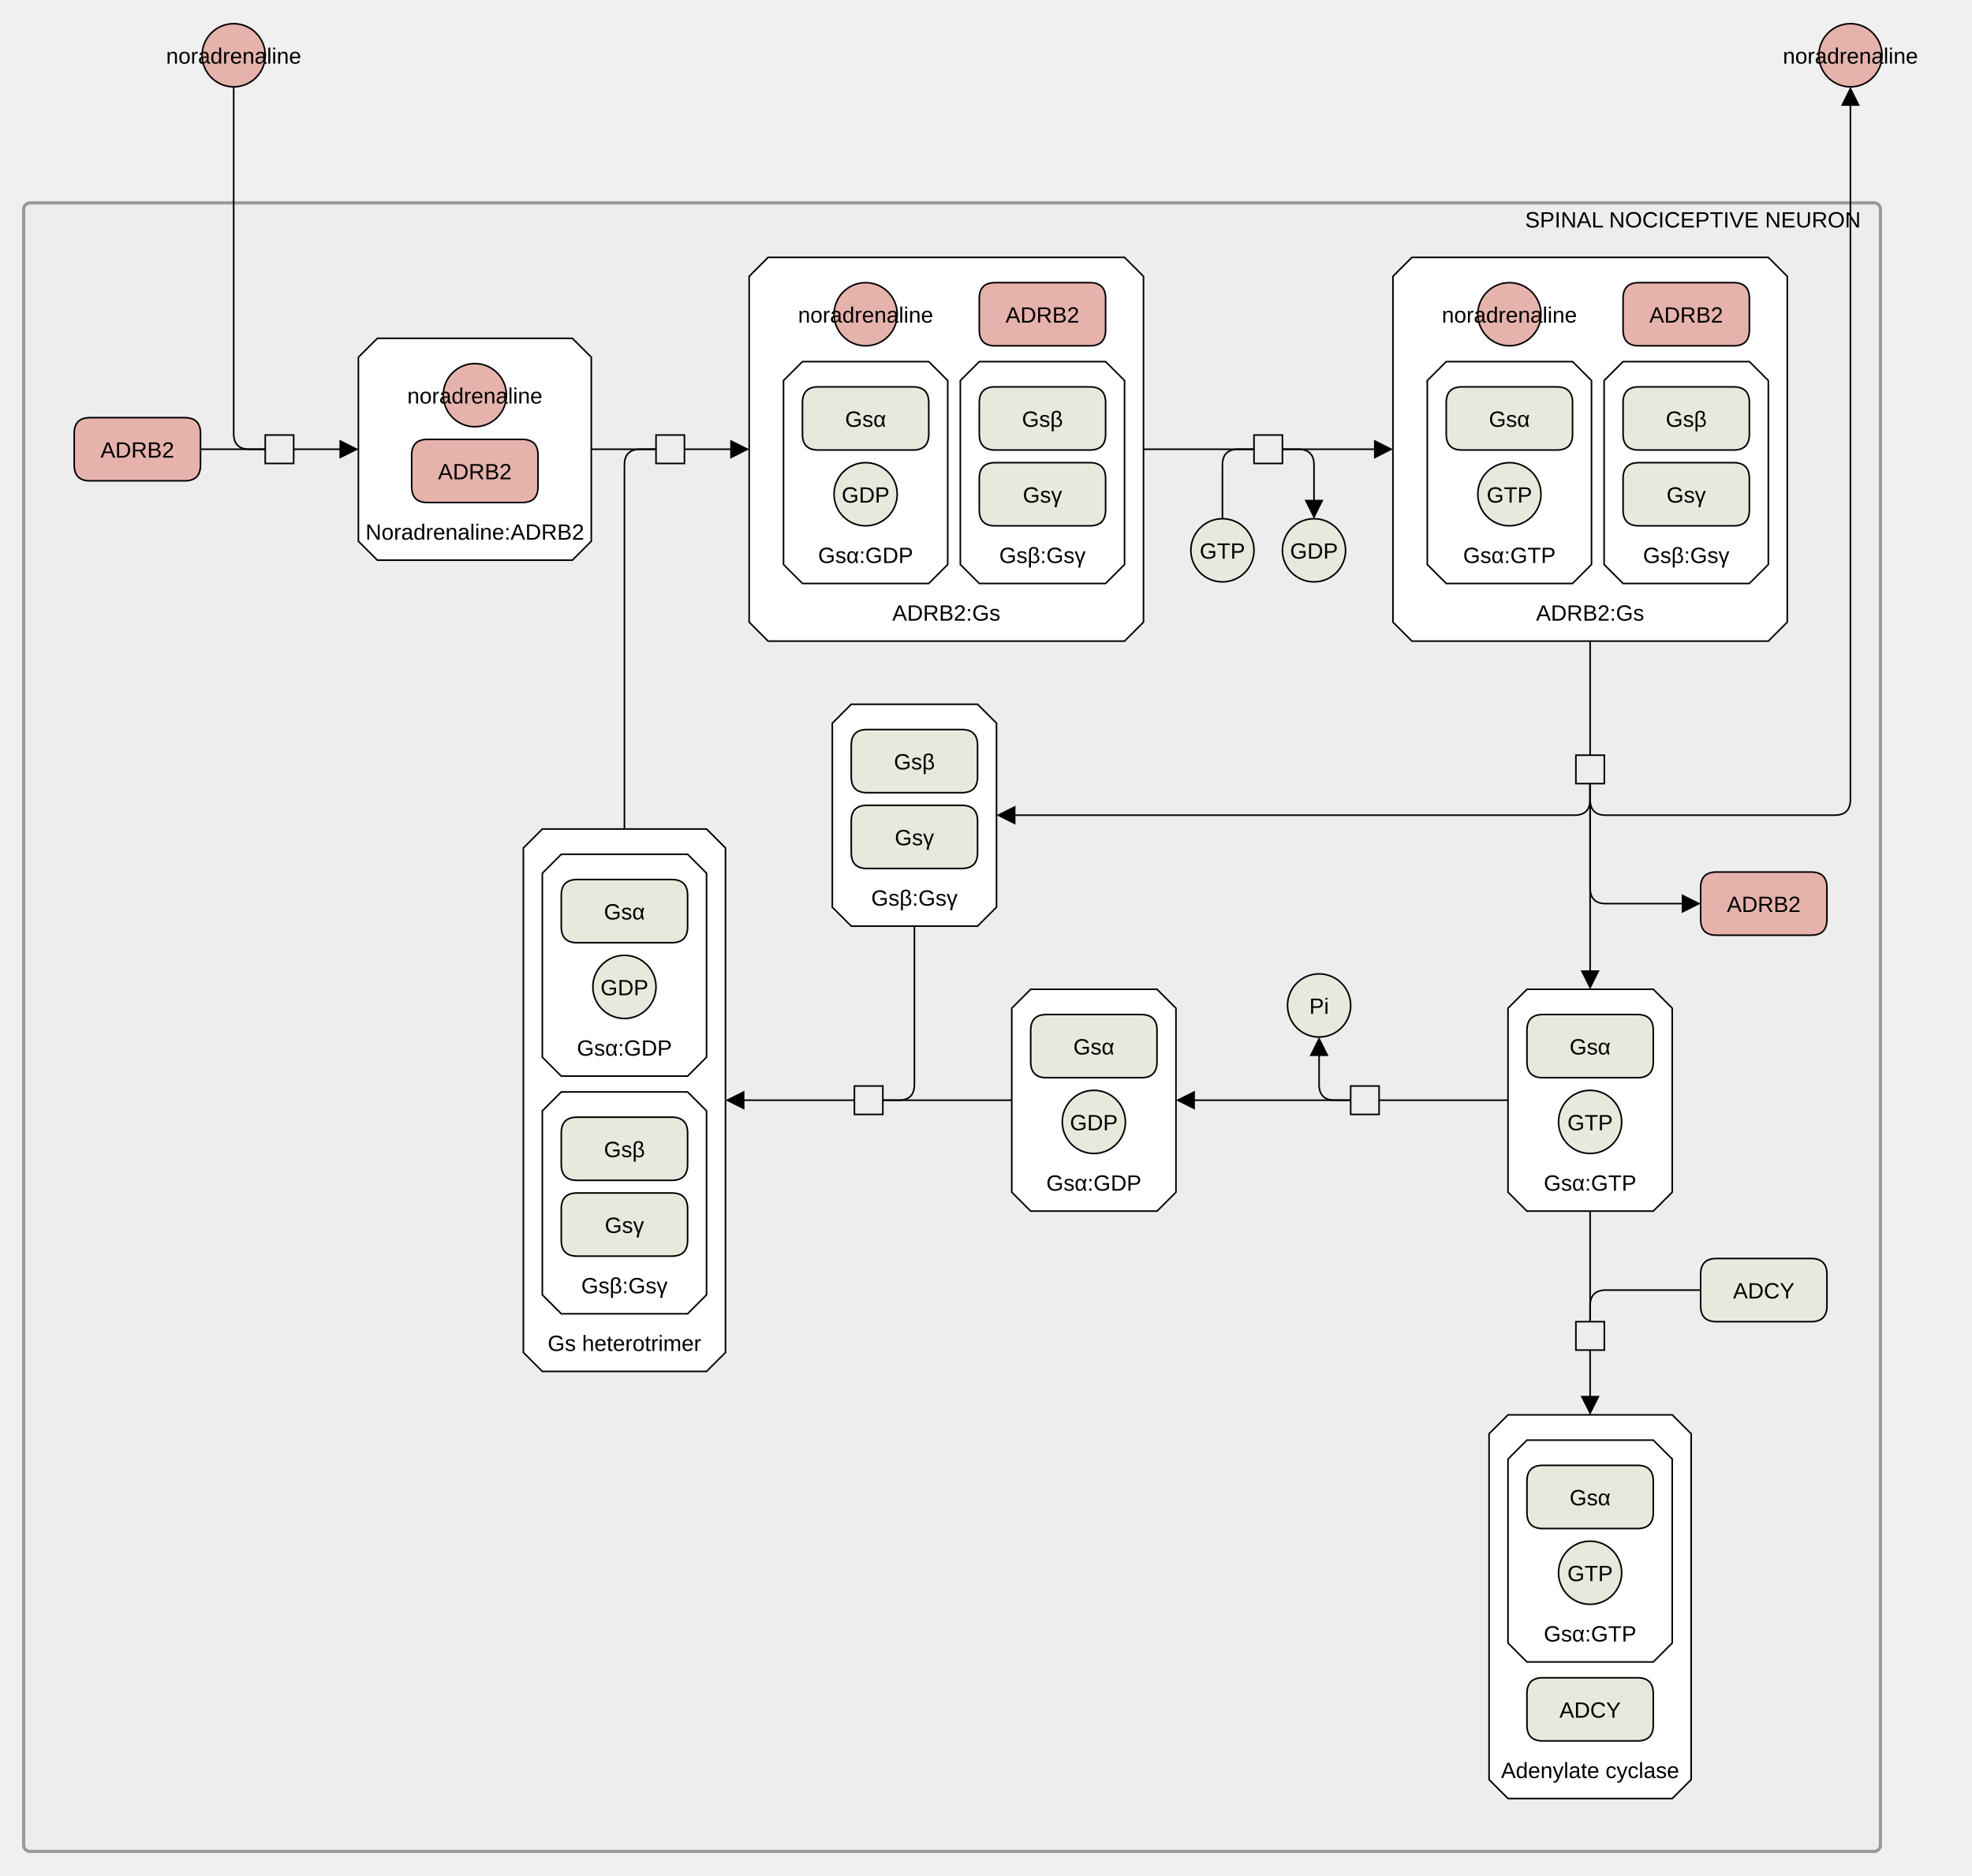
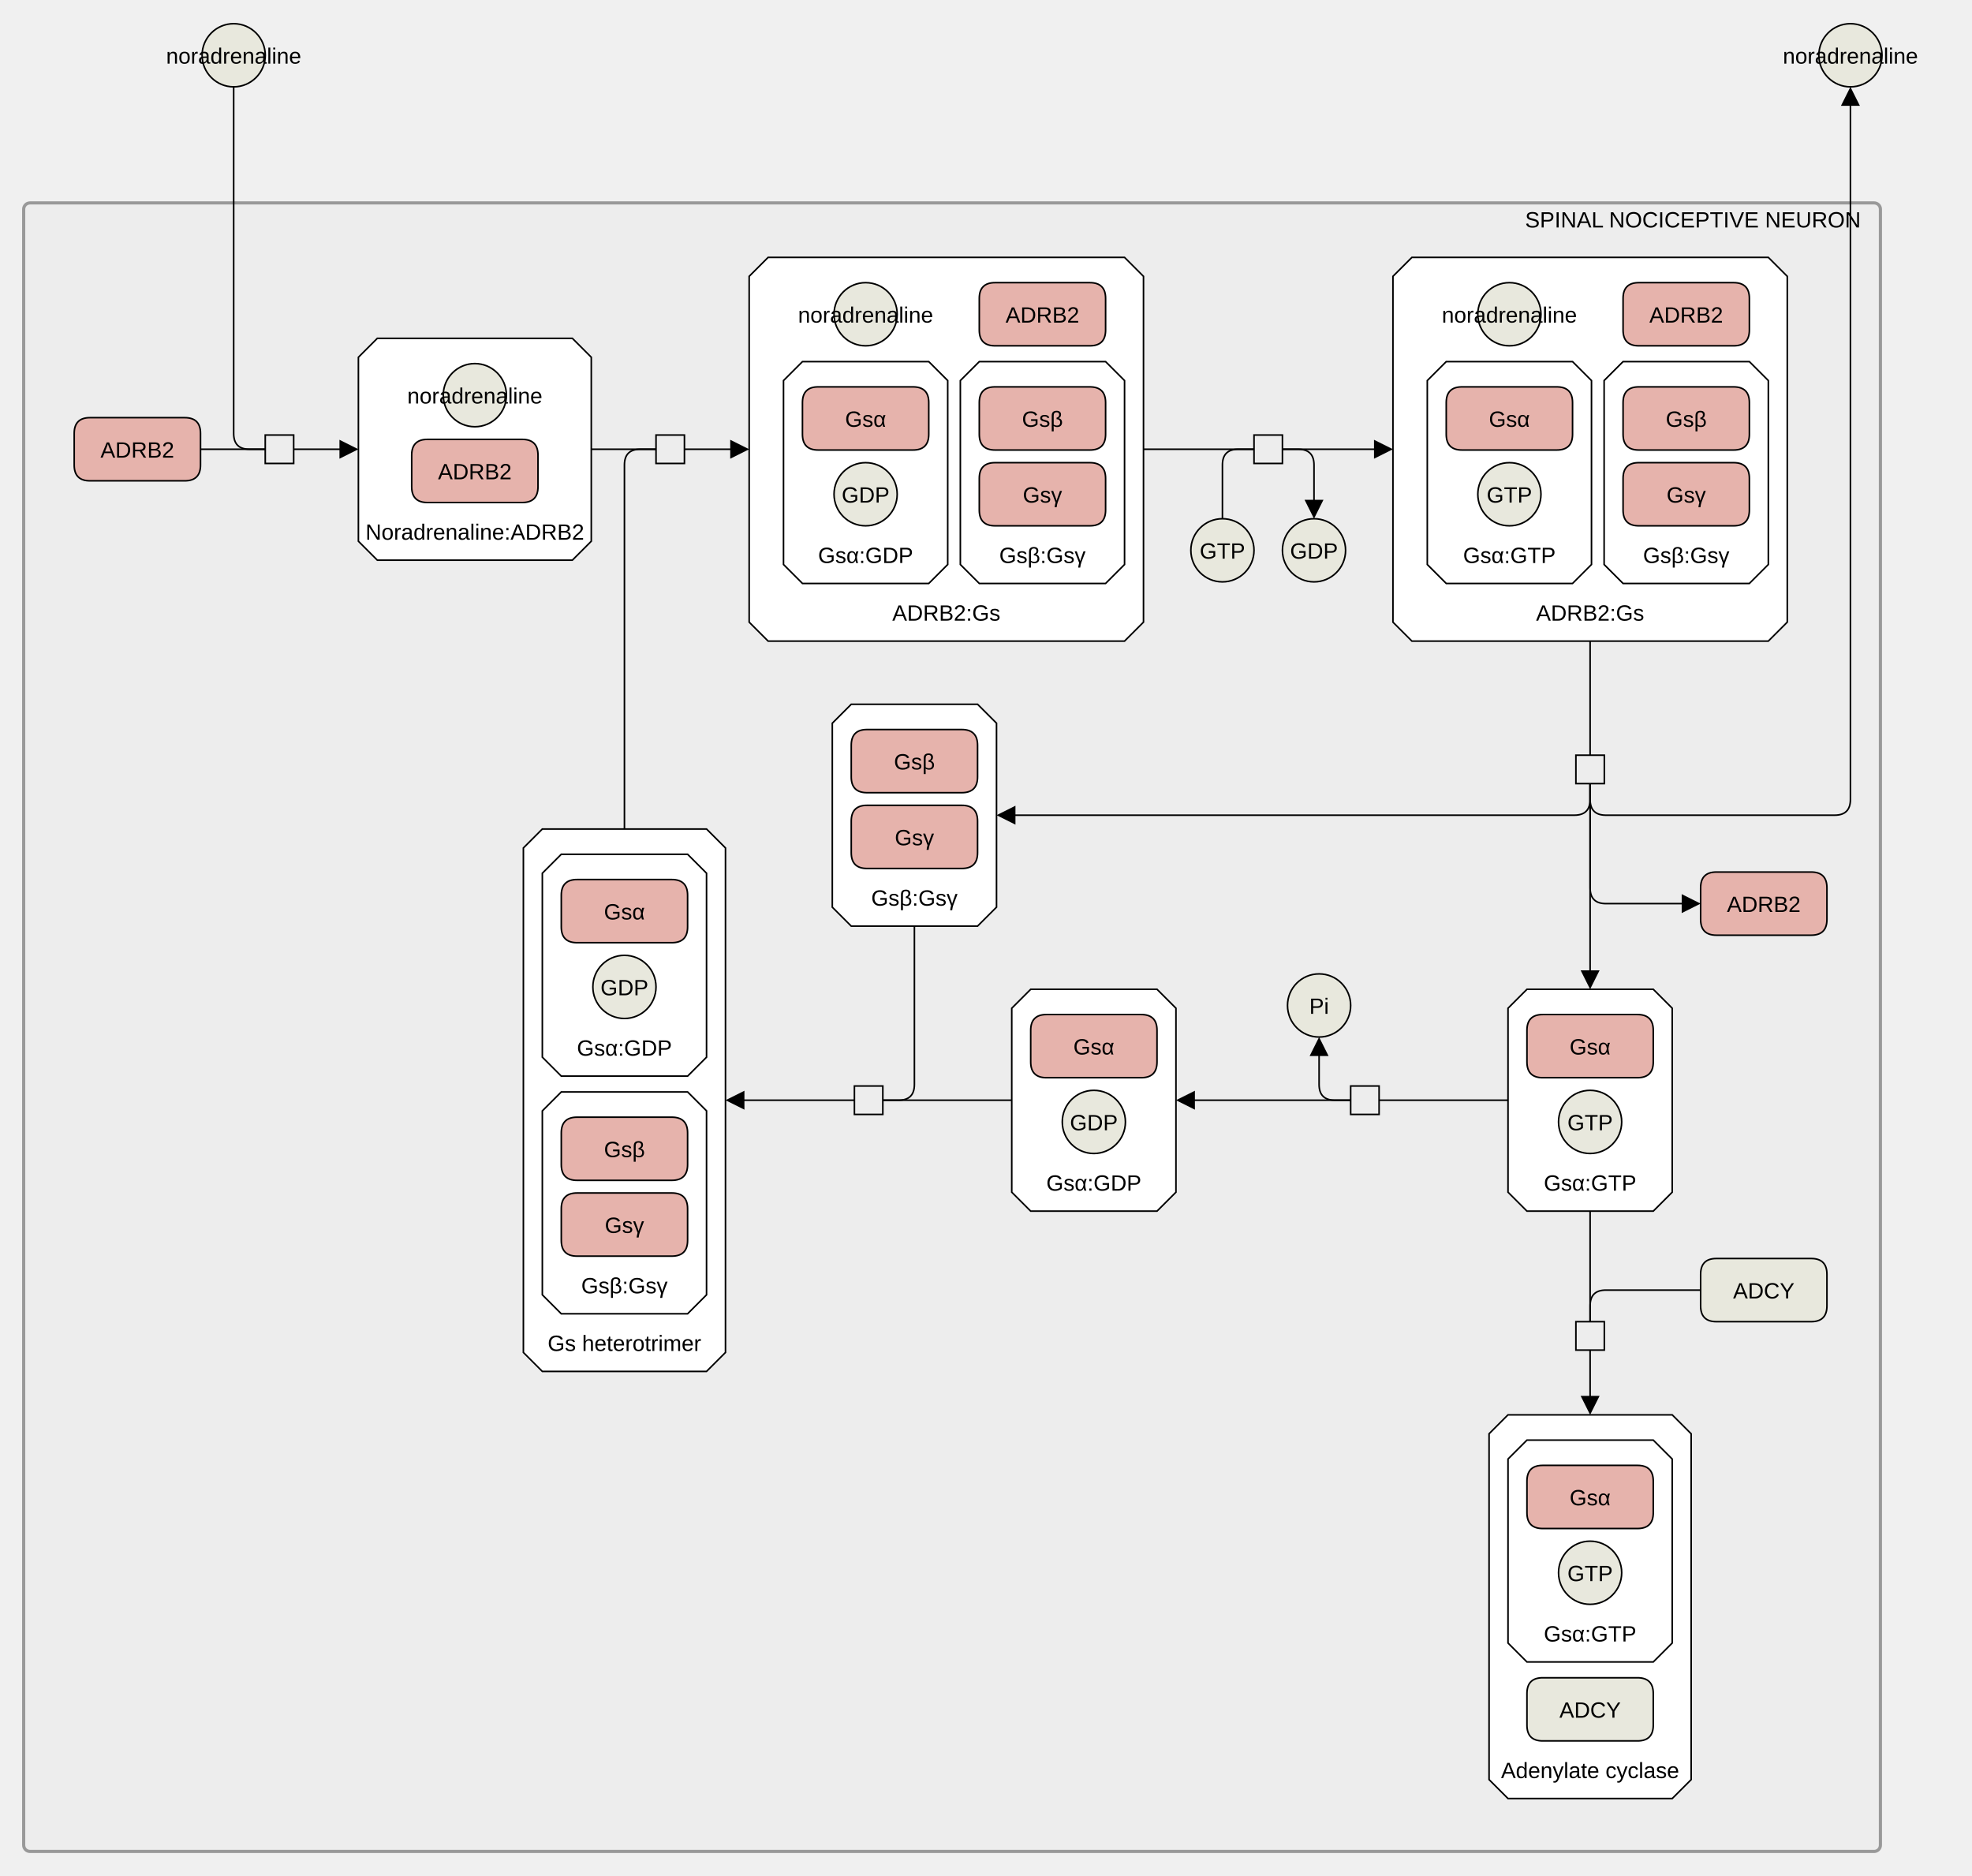
<svg xmlns="http://www.w3.org/2000/svg" width="1249" height="1188" viewBox="0 0 1249 1188" stroke-linecap="butt" stroke-miterlimit="10">
  <g transform="translate(-25,-25)">
    <path d="M40 157.5 C40 155.291 41.791 153.5 44 153.5 L1212 153.5 C1214.209 153.5 1216 155.291 1216 157.5 L1216 1193.5 C1216 1195.709 1214.209 1197.5 1212 1197.5 L44 1197.5 C41.791 1197.5 40 1195.709 40 1193.5 Z" fill="#999999" fill-opacity="0.031" stroke="none" />
    <path d="M40 157.5 C40 155.291 41.791 153.5 44 153.5 L1212 153.5 C1214.209 153.5 1216 155.291 1216 157.5 L1216 1193.5 C1216 1195.709 1214.209 1197.5 1212 1197.5 L44 1197.5 C41.791 1197.5 40 1195.709 40 1193.5 Z" fill="none" stroke="#999999" stroke-width="2" />
    <text x="1097.25" y="169.041" text-anchor="middle" font-family="'Dialog', Arial, Helvetica, sans-serif" font-size="14" fill="#000000" stroke="none" xml:space="preserve">SPINAL NOCICEPTIVE NEURON</text>
    <path d="M980.125 921 L1084.125 921 L1096.125 933 L1096.125 1152 L1084.125 1164 L980.125 1164 L968.125 1152 L968.125 933 Z" fill="#FFFFFF" stroke="none" />
    <path d="M980.125 921 L1084.125 921 L1096.125 933 L1096.125 1152 L1084.125 1164 L980.125 1164 L968.125 1152 L968.125 933 Z" fill="none" stroke="#000000" />
    <text x="1032.125" y="1151.041" text-anchor="middle" font-family="'Dialog', Arial, Helvetica, sans-serif" font-size="14" fill="#000000" stroke="none" xml:space="preserve">Adenylate cyclase</text>
    <path d="M992.125 1097.5 Q992.125 1087.5 1002.125 1087.5 L1062.125 1087.5 Q1072.125 1087.5 1072.125 1097.5 L1072.125 1117.5 Q1072.125 1127.5 1062.125 1127.5 L1002.125 1127.5 Q992.125 1127.5 992.125 1117.5 Z" fill="#E8E8DD" stroke="none" />
    <path d="M992.125 1097.5 Q992.125 1087.5 1002.125 1087.5 L1062.125 1087.5 Q1072.125 1087.5 1072.125 1097.5 L1072.125 1117.5 Q1072.125 1127.5 1062.125 1127.5 L1002.125 1127.5 Q992.125 1127.5 992.125 1117.5 Z" fill="none" stroke="#000000" />
    <text x="1032.125" y="1112.791" text-anchor="middle" font-family="'Dialog', Arial, Helvetica, sans-serif" font-size="14" fill="#000000" stroke="none" xml:space="preserve">ADCY</text>
    <path d="M992.125 937 L1072.125 937 L1084.125 949 L1084.125 1065.5 L1072.125 1077.5 L992.125 1077.5 L980.125 1065.5 L980.125 949 Z" fill="#FFFFFF" stroke="none" />
    <path d="M992.125 937 L1072.125 937 L1084.125 949 L1084.125 1065.5 L1072.125 1077.5 L992.125 1077.5 L980.125 1065.5 L980.125 949 Z" fill="none" stroke="#000000" />
    <text x="1032.125" y="1064.541" text-anchor="middle" font-family="'Dialog', Arial, Helvetica, sans-serif" font-size="14" fill="#000000" stroke="none" xml:space="preserve">Gsα:GTP</text>
-     <path d="M992.125 963 Q992.125 953 1002.125 953 L1062.125 953 Q1072.125 953 1072.125 963 L1072.125 983 Q1072.125 993 1062.125 993 L1002.125 993 Q992.125 993 992.125 983 Z" fill="#E8E8DD" stroke="none" />
+     <path d="M992.125 963 Q992.125 953 1002.125 953 L1062.125 953 Q1072.125 953 1072.125 963 L1072.125 983 Q1072.125 993 1062.125 993 L1002.125 993 Q992.125 993 992.125 983 Z" fill="#E6B3AC" stroke="none" />
    <path d="M992.125 963 Q992.125 953 1002.125 953 L1062.125 953 Q1072.125 953 1072.125 963 L1072.125 983 Q1072.125 993 1062.125 993 L1002.125 993 Q992.125 993 992.125 983 Z" fill="none" stroke="#000000" />
    <text x="1032.125" y="978.291" text-anchor="middle" font-family="'Dialog', Arial, Helvetica, sans-serif" font-size="14" fill="#000000" stroke="none" xml:space="preserve">Gsα</text>
    <path d="M1012.125 1021 C1012.125 1009.954 1021.079 1001 1032.125 1001 L1032.125 1001 C1043.171 1001 1052.125 1009.954 1052.125 1021 L1052.125 1021 C1052.125 1032.046 1043.171 1041 1032.125 1041 L1032.125 1041 C1021.079 1041 1012.125 1032.046 1012.125 1021 Z" fill="#E8E8DD" stroke="none" />
    <path d="M1012.125 1021 C1012.125 1009.954 1021.079 1001 1032.125 1001 L1032.125 1001 C1043.171 1001 1052.125 1009.954 1052.125 1021 L1052.125 1021 C1052.125 1032.046 1043.171 1041 1032.125 1041 L1032.125 1041 C1021.079 1041 1012.125 1032.046 1012.125 1021 Z" fill="none" stroke="#000000" />
    <text x="1032.125" y="1026.291" text-anchor="middle" font-family="'Dialog', Arial, Helvetica, sans-serif" font-size="14" fill="#000000" stroke="none" xml:space="preserve">GTP</text>
    <path d="M264 239.25 L387.5 239.25 L399.5 251.25 L399.5 367.75 L387.5 379.75 L264 379.75 L252 367.75 L252 251.25 Z" fill="#FFFFFF" stroke="none" />
    <path d="M264 239.25 L387.5 239.25 L399.5 251.25 L399.5 367.75 L387.5 379.75 L264 379.75 L252 367.75 L252 251.25 Z" fill="none" stroke="#000000" />
    <text x="325.75" y="366.791" text-anchor="middle" font-family="'Dialog', Arial, Helvetica, sans-serif" font-size="14" fill="#000000" stroke="none" xml:space="preserve">Noradrenaline:ADRB2</text>
-     <path d="M305.75 275.25 C305.75 264.204 314.704 255.25 325.75 255.25 L325.75 255.25 C336.796 255.25 345.75 264.204 345.75 275.25 L345.75 275.25 C345.75 286.296 336.796 295.25 325.75 295.25 L325.75 295.25 C314.704 295.25 305.75 286.296 305.75 275.25 Z" fill="#E6B3AC" stroke="none" />
+     <path d="M305.75 275.25 C305.75 264.204 314.704 255.25 325.75 255.25 L325.75 255.25 C336.796 255.25 345.75 264.204 345.75 275.25 L345.75 275.25 C345.75 286.296 336.796 295.25 325.75 295.25 L325.75 295.25 C314.704 295.25 305.75 286.296 305.75 275.25 Z" fill="#E8E8DD" stroke="none" />
    <path d="M305.75 275.25 C305.75 264.204 314.704 255.25 325.75 255.25 L325.75 255.25 C336.796 255.25 345.75 264.204 345.75 275.25 L345.75 275.25 C345.75 286.296 336.796 295.25 325.75 295.25 L325.75 295.25 C314.704 295.25 305.75 286.296 305.75 275.25 Z" fill="none" stroke="#000000" />
    <text x="325.75" y="280.541" text-anchor="middle" font-family="'Dialog', Arial, Helvetica, sans-serif" font-size="14" fill="#000000" stroke="none" xml:space="preserve">noradrenaline</text>
    <path d="M285.75 313.25 Q285.75 303.25 295.75 303.25 L355.75 303.25 Q365.75 303.25 365.75 313.25 L365.75 333.25 Q365.75 343.25 355.75 343.25 L295.75 343.25 Q285.75 343.25 285.75 333.25 Z" fill="#E6B3AC" stroke="none" />
    <path d="M285.75 313.25 Q285.75 303.25 295.75 303.25 L355.75 303.25 Q365.75 303.25 365.75 313.25 L365.75 333.25 Q365.75 343.25 355.75 343.25 L295.75 343.25 Q285.75 343.25 285.75 333.25 Z" fill="none" stroke="#000000" />
    <text x="325.75" y="328.541" text-anchor="middle" font-family="'Dialog', Arial, Helvetica, sans-serif" font-size="14" fill="#000000" stroke="none" xml:space="preserve">ADRB2</text>
    <path d="M368.5 550 L472.5 550 L484.5 562 L484.5 881.5 L472.5 893.5 L368.5 893.5 L356.5 881.5 L356.5 562 Z" fill="#FFFFFF" stroke="none" />
    <path d="M368.5 550 L472.5 550 L484.5 562 L484.5 881.5 L472.5 893.5 L368.5 893.5 L356.5 881.5 L356.5 562 Z" fill="none" stroke="#000000" />
    <text x="420.5" y="880.541" text-anchor="middle" font-family="'Dialog', Arial, Helvetica, sans-serif" font-size="14" fill="#000000" stroke="none" xml:space="preserve">Gs heterotrimer</text>
    <path d="M380.5 716.5 L460.5 716.5 L472.5 728.5 L472.5 845 L460.5 857 L380.5 857 L368.5 845 L368.5 728.5 Z" fill="#FFFFFF" stroke="none" />
    <path d="M380.5 716.5 L460.5 716.5 L472.5 728.5 L472.5 845 L460.5 857 L380.5 857 L368.5 845 L368.5 728.5 Z" fill="none" stroke="#000000" />
    <text x="420.5" y="844.041" text-anchor="middle" font-family="'Dialog', Arial, Helvetica, sans-serif" font-size="14" fill="#000000" stroke="none" xml:space="preserve">Gsβ:Gsγ</text>
-     <path d="M380.5 742.5 Q380.5 732.5 390.5 732.5 L450.5 732.5 Q460.5 732.5 460.5 742.5 L460.5 762.5 Q460.5 772.5 450.5 772.5 L390.5 772.5 Q380.5 772.5 380.5 762.5 Z" fill="#E8E8DD" stroke="none" />
+     <path d="M380.5 742.5 Q380.5 732.5 390.5 732.5 L450.5 732.5 Q460.5 732.5 460.5 742.5 L460.5 762.5 Q460.5 772.5 450.5 772.5 L390.5 772.5 Q380.5 772.5 380.5 762.5 Z" fill="#E6B3AC" stroke="none" />
    <path d="M380.5 742.5 Q380.5 732.5 390.5 732.5 L450.5 732.5 Q460.5 732.5 460.5 742.5 L460.5 762.5 Q460.5 772.5 450.5 772.5 L390.5 772.5 Q380.5 772.5 380.5 762.5 Z" fill="none" stroke="#000000" />
    <text x="420.5" y="757.791" text-anchor="middle" font-family="'Dialog', Arial, Helvetica, sans-serif" font-size="14" fill="#000000" stroke="none" xml:space="preserve">Gsβ</text>
-     <path d="M380.5 790.5 Q380.5 780.5 390.5 780.5 L450.5 780.5 Q460.5 780.5 460.5 790.5 L460.5 810.5 Q460.5 820.5 450.5 820.5 L390.5 820.5 Q380.5 820.5 380.5 810.5 Z" fill="#E8E8DD" stroke="none" />
+     <path d="M380.5 790.5 Q380.5 780.5 390.5 780.5 L450.5 780.5 Q460.5 780.5 460.5 790.5 L460.5 810.5 Q460.5 820.5 450.5 820.5 L390.5 820.5 Q380.5 820.5 380.5 810.5 Z" fill="#E6B3AC" stroke="none" />
    <path d="M380.5 790.5 Q380.5 780.5 390.5 780.5 L450.5 780.5 Q460.5 780.5 460.5 790.5 L460.5 810.5 Q460.5 820.5 450.5 820.5 L390.5 820.5 Q380.5 820.5 380.5 810.5 Z" fill="none" stroke="#000000" />
    <text x="420.5" y="805.791" text-anchor="middle" font-family="'Dialog', Arial, Helvetica, sans-serif" font-size="14" fill="#000000" stroke="none" xml:space="preserve">Gsγ</text>
    <path d="M380.5 566 L460.5 566 L472.5 578 L472.5 694.5 L460.5 706.5 L380.5 706.5 L368.5 694.5 L368.5 578 Z" fill="#FFFFFF" stroke="none" />
    <path d="M380.5 566 L460.5 566 L472.5 578 L472.5 694.5 L460.5 706.5 L380.5 706.5 L368.5 694.5 L368.5 578 Z" fill="none" stroke="#000000" />
    <text x="420.5" y="693.541" text-anchor="middle" font-family="'Dialog', Arial, Helvetica, sans-serif" font-size="14" fill="#000000" stroke="none" xml:space="preserve">Gsα:GDP</text>
-     <path d="M380.5 592 Q380.5 582 390.5 582 L450.5 582 Q460.5 582 460.5 592 L460.5 612 Q460.5 622 450.5 622 L390.5 622 Q380.5 622 380.5 612 Z" fill="#E8E8DD" stroke="none" />
+     <path d="M380.5 592 Q380.5 582 390.5 582 L450.5 582 Q460.5 582 460.5 592 L460.5 612 Q460.5 622 450.5 622 L390.5 622 Q380.5 622 380.5 612 Z" fill="#E6B3AC" stroke="none" />
    <path d="M380.5 592 Q380.5 582 390.5 582 L450.5 582 Q460.5 582 460.5 592 L460.5 612 Q460.5 622 450.5 622 L390.5 622 Q380.5 622 380.5 612 Z" fill="none" stroke="#000000" />
    <text x="420.5" y="607.291" text-anchor="middle" font-family="'Dialog', Arial, Helvetica, sans-serif" font-size="14" fill="#000000" stroke="none" xml:space="preserve">Gsα</text>
    <path d="M400.5 650 C400.5 638.954 409.454 630 420.5 630 L420.5 630 C431.546 630 440.5 638.954 440.5 650 L440.5 650 C440.5 661.046 431.546 670 420.5 670 L420.5 670 C409.454 670 400.5 661.046 400.5 650 Z" fill="#E8E8DD" stroke="none" />
    <path d="M400.5 650 C400.5 638.954 409.454 630 420.5 630 L420.5 630 C431.546 630 440.5 638.954 440.5 650 L440.5 650 C440.5 661.046 431.546 670 420.5 670 L420.5 670 C409.454 670 400.5 661.046 400.5 650 Z" fill="none" stroke="#000000" />
    <text x="420.5" y="655.291" text-anchor="middle" font-family="'Dialog', Arial, Helvetica, sans-serif" font-size="14" fill="#000000" stroke="none" xml:space="preserve">GDP</text>
    <path d="M564.156 471 L644.156 471 L656.156 483 L656.156 599.5 L644.156 611.5 L564.156 611.5 L552.156 599.5 L552.156 483 Z" fill="#FFFFFF" stroke="none" />
    <path d="M564.156 471 L644.156 471 L656.156 483 L656.156 599.5 L644.156 611.5 L564.156 611.5 L552.156 599.5 L552.156 483 Z" fill="none" stroke="#000000" />
    <text x="604.156" y="598.541" text-anchor="middle" font-family="'Dialog', Arial, Helvetica, sans-serif" font-size="14" fill="#000000" stroke="none" xml:space="preserve">Gsβ:Gsγ</text>
-     <path d="M564.156 497 Q564.156 487 574.156 487 L634.156 487 Q644.156 487 644.156 497 L644.156 517 Q644.156 527 634.156 527 L574.156 527 Q564.156 527 564.156 517 Z" fill="#E8E8DD" stroke="none" />
+     <path d="M564.156 497 Q564.156 487 574.156 487 L634.156 487 Q644.156 487 644.156 497 L644.156 517 Q644.156 527 634.156 527 L574.156 527 Q564.156 527 564.156 517 Z" fill="#E6B3AC" stroke="none" />
    <path d="M564.156 497 Q564.156 487 574.156 487 L634.156 487 Q644.156 487 644.156 497 L644.156 517 Q644.156 527 634.156 527 L574.156 527 Q564.156 527 564.156 517 Z" fill="none" stroke="#000000" />
    <text x="604.156" y="512.291" text-anchor="middle" font-family="'Dialog', Arial, Helvetica, sans-serif" font-size="14" fill="#000000" stroke="none" xml:space="preserve">Gsβ</text>
-     <path d="M564.156 545 Q564.156 535 574.156 535 L634.156 535 Q644.156 535 644.156 545 L644.156 565 Q644.156 575 634.156 575 L574.156 575 Q564.156 575 564.156 565 Z" fill="#E8E8DD" stroke="none" />
+     <path d="M564.156 545 Q564.156 535 574.156 535 L634.156 535 Q644.156 535 644.156 545 L644.156 565 Q644.156 575 634.156 575 L574.156 575 Q564.156 575 564.156 565 Z" fill="#E6B3AC" stroke="none" />
    <path d="M564.156 545 Q564.156 535 574.156 535 L634.156 535 Q644.156 535 644.156 545 L644.156 565 Q644.156 575 634.156 575 L574.156 575 Q564.156 575 564.156 565 Z" fill="none" stroke="#000000" />
    <text x="604.156" y="560.291" text-anchor="middle" font-family="'Dialog', Arial, Helvetica, sans-serif" font-size="14" fill="#000000" stroke="none" xml:space="preserve">Gsγ</text>
    <path d="M511.5 188 L737.25 188 L749.25 200 L749.25 419 L737.25 431 L511.5 431 L499.5 419 L499.5 200 Z" fill="#FFFFFF" stroke="none" />
    <path d="M511.5 188 L737.25 188 L749.25 200 L749.25 419 L737.25 431 L511.5 431 L499.5 419 L499.5 200 Z" fill="none" stroke="#000000" />
    <text x="624.375" y="418.041" text-anchor="middle" font-family="'Dialog', Arial, Helvetica, sans-serif" font-size="14" fill="#000000" stroke="none" xml:space="preserve">ADRB2:Gs</text>
    <path d="M645.25 254 L725.25 254 L737.25 266 L737.25 382.5 L725.25 394.5 L645.25 394.5 L633.25 382.5 L633.25 266 Z" fill="#FFFFFF" stroke="none" />
    <path d="M645.25 254 L725.25 254 L737.25 266 L737.25 382.5 L725.25 394.5 L645.25 394.5 L633.25 382.5 L633.25 266 Z" fill="none" stroke="#000000" />
    <text x="685.25" y="381.541" text-anchor="middle" font-family="'Dialog', Arial, Helvetica, sans-serif" font-size="14" fill="#000000" stroke="none" xml:space="preserve">Gsβ:Gsγ</text>
-     <path d="M645.25 280 Q645.25 270 655.25 270 L715.25 270 Q725.25 270 725.25 280 L725.25 300 Q725.25 310 715.25 310 L655.25 310 Q645.25 310 645.25 300 Z" fill="#E8E8DD" stroke="none" />
+     <path d="M645.25 280 Q645.25 270 655.25 270 L715.25 270 Q725.25 270 725.25 280 L725.25 300 Q725.25 310 715.25 310 L655.25 310 Q645.25 310 645.25 300 Z" fill="#E6B3AC" stroke="none" />
    <path d="M645.25 280 Q645.25 270 655.25 270 L715.25 270 Q725.25 270 725.25 280 L725.25 300 Q725.25 310 715.25 310 L655.25 310 Q645.25 310 645.25 300 Z" fill="none" stroke="#000000" />
    <text x="685.25" y="295.291" text-anchor="middle" font-family="'Dialog', Arial, Helvetica, sans-serif" font-size="14" fill="#000000" stroke="none" xml:space="preserve">Gsβ</text>
-     <path d="M645.25 328 Q645.25 318 655.25 318 L715.25 318 Q725.25 318 725.25 328 L725.25 348 Q725.25 358 715.25 358 L655.25 358 Q645.25 358 645.25 348 Z" fill="#E8E8DD" stroke="none" />
+     <path d="M645.25 328 Q645.25 318 655.25 318 L715.25 318 Q725.25 318 725.25 328 L725.25 348 Q725.25 358 715.25 358 L655.25 358 Q645.25 358 645.25 348 Z" fill="#E6B3AC" stroke="none" />
    <path d="M645.25 328 Q645.25 318 655.25 318 L715.25 318 Q725.25 318 725.25 328 L725.25 348 Q725.25 358 715.25 358 L655.25 358 Q645.25 358 645.25 348 Z" fill="none" stroke="#000000" />
    <text x="685.25" y="343.291" text-anchor="middle" font-family="'Dialog', Arial, Helvetica, sans-serif" font-size="14" fill="#000000" stroke="none" xml:space="preserve">Gsγ</text>
    <path d="M533.25 254 L613.25 254 L625.25 266 L625.25 382.5 L613.25 394.5 L533.25 394.5 L521.25 382.5 L521.25 266 Z" fill="#FFFFFF" stroke="none" />
    <path d="M533.25 254 L613.25 254 L625.25 266 L625.25 382.5 L613.25 394.5 L533.25 394.5 L521.25 382.5 L521.25 266 Z" fill="none" stroke="#000000" />
    <text x="573.25" y="381.541" text-anchor="middle" font-family="'Dialog', Arial, Helvetica, sans-serif" font-size="14" fill="#000000" stroke="none" xml:space="preserve">Gsα:GDP</text>
-     <path d="M533.25 280 Q533.25 270 543.25 270 L603.25 270 Q613.25 270 613.25 280 L613.25 300 Q613.25 310 603.25 310 L543.25 310 Q533.25 310 533.25 300 Z" fill="#E8E8DD" stroke="none" />
+     <path d="M533.25 280 Q533.25 270 543.25 270 L603.25 270 Q613.25 270 613.25 280 L613.25 300 Q613.25 310 603.25 310 L543.25 310 Q533.25 310 533.25 300 Z" fill="#E6B3AC" stroke="none" />
    <path d="M533.25 280 Q533.25 270 543.25 270 L603.25 270 Q613.25 270 613.25 280 L613.25 300 Q613.25 310 603.25 310 L543.25 310 Q533.25 310 533.25 300 Z" fill="none" stroke="#000000" />
    <text x="573.25" y="295.291" text-anchor="middle" font-family="'Dialog', Arial, Helvetica, sans-serif" font-size="14" fill="#000000" stroke="none" xml:space="preserve">Gsα</text>
    <path d="M553.25 338 C553.25 326.954 562.204 318 573.25 318 L573.25 318 C584.296 318 593.25 326.954 593.25 338 L593.25 338 C593.25 349.046 584.296 358 573.25 358 L573.25 358 C562.204 358 553.25 349.046 553.25 338 Z" fill="#E8E8DD" stroke="none" />
    <path d="M553.25 338 C553.25 326.954 562.204 318 573.25 318 L573.25 318 C584.296 318 593.25 326.954 593.25 338 L593.25 338 C593.25 349.046 584.296 358 573.25 358 L573.25 358 C562.204 358 553.25 349.046 553.25 338 Z" fill="none" stroke="#000000" />
    <text x="573.25" y="343.291" text-anchor="middle" font-family="'Dialog', Arial, Helvetica, sans-serif" font-size="14" fill="#000000" stroke="none" xml:space="preserve">GDP</text>
-     <path d="M553.25 224 C553.25 212.954 562.204 204 573.25 204 L573.25 204 C584.296 204 593.25 212.954 593.25 224 L593.25 224 C593.25 235.046 584.296 244 573.25 244 L573.25 244 C562.204 244 553.25 235.046 553.25 224 Z" fill="#E6B3AC" stroke="none" />
+     <path d="M553.25 224 C553.25 212.954 562.204 204 573.25 204 L573.25 204 C584.296 204 593.25 212.954 593.25 224 L593.25 224 C593.25 235.046 584.296 244 573.25 244 L573.25 244 C562.204 244 553.25 235.046 553.25 224 Z" fill="#E8E8DD" stroke="none" />
    <path d="M553.25 224 C553.25 212.954 562.204 204 573.25 204 L573.25 204 C584.296 204 593.25 212.954 593.25 224 L593.25 224 C593.25 235.046 584.296 244 573.25 244 L573.25 244 C562.204 244 553.25 235.046 553.25 224 Z" fill="none" stroke="#000000" />
    <text x="573.25" y="229.291" text-anchor="middle" font-family="'Dialog', Arial, Helvetica, sans-serif" font-size="14" fill="#000000" stroke="none" xml:space="preserve">noradrenaline</text>
    <path d="M645.25 214 Q645.25 204 655.25 204 L715.25 204 Q725.25 204 725.25 214 L725.25 234 Q725.25 244 715.25 244 L655.25 244 Q645.25 244 645.25 234 Z" fill="#E6B3AC" stroke="none" />
    <path d="M645.25 214 Q645.25 204 655.25 204 L715.25 204 Q725.25 204 725.25 214 L725.25 234 Q725.25 244 715.25 244 L655.25 244 Q645.25 244 645.25 234 Z" fill="none" stroke="#000000" />
    <text x="685.25" y="229.291" text-anchor="middle" font-family="'Dialog', Arial, Helvetica, sans-serif" font-size="14" fill="#000000" stroke="none" xml:space="preserve">ADRB2</text>
    <path d="M919.25 188 L1145 188 L1157 200 L1157 419 L1145 431 L919.25 431 L907.25 419 L907.25 200 Z" fill="#FFFFFF" stroke="none" />
    <path d="M919.25 188 L1145 188 L1157 200 L1157 419 L1145 431 L919.25 431 L907.25 419 L907.25 200 Z" fill="none" stroke="#000000" />
    <text x="1032.125" y="418.041" text-anchor="middle" font-family="'Dialog', Arial, Helvetica, sans-serif" font-size="14" fill="#000000" stroke="none" xml:space="preserve">ADRB2:Gs</text>
    <path d="M1053 254 L1133 254 L1145 266 L1145 382.5 L1133 394.5 L1053 394.5 L1041 382.5 L1041 266 Z" fill="#FFFFFF" stroke="none" />
    <path d="M1053 254 L1133 254 L1145 266 L1145 382.5 L1133 394.5 L1053 394.5 L1041 382.5 L1041 266 Z" fill="none" stroke="#000000" />
    <text x="1093" y="381.541" text-anchor="middle" font-family="'Dialog', Arial, Helvetica, sans-serif" font-size="14" fill="#000000" stroke="none" xml:space="preserve">Gsβ:Gsγ</text>
-     <path d="M1053 280 Q1053 270 1063 270 L1123 270 Q1133 270 1133 280 L1133 300 Q1133 310 1123 310 L1063 310 Q1053 310 1053 300 Z" fill="#E8E8DD" stroke="none" />
+     <path d="M1053 280 Q1053 270 1063 270 L1123 270 Q1133 270 1133 280 L1133 300 Q1133 310 1123 310 L1063 310 Q1053 310 1053 300 Z" fill="#E6B3AC" stroke="none" />
    <path d="M1053 280 Q1053 270 1063 270 L1123 270 Q1133 270 1133 280 L1133 300 Q1133 310 1123 310 L1063 310 Q1053 310 1053 300 Z" fill="none" stroke="#000000" />
    <text x="1093" y="295.291" text-anchor="middle" font-family="'Dialog', Arial, Helvetica, sans-serif" font-size="14" fill="#000000" stroke="none" xml:space="preserve">Gsβ</text>
-     <path d="M1053 328 Q1053 318 1063 318 L1123 318 Q1133 318 1133 328 L1133 348 Q1133 358 1123 358 L1063 358 Q1053 358 1053 348 Z" fill="#E8E8DD" stroke="none" />
+     <path d="M1053 328 Q1053 318 1063 318 L1123 318 Q1133 318 1133 328 L1133 348 Q1133 358 1123 358 L1063 358 Q1053 358 1053 348 Z" fill="#E6B3AC" stroke="none" />
    <path d="M1053 328 Q1053 318 1063 318 L1123 318 Q1133 318 1133 328 L1133 348 Q1133 358 1123 358 L1063 358 Q1053 358 1053 348 Z" fill="none" stroke="#000000" />
    <text x="1093" y="343.291" text-anchor="middle" font-family="'Dialog', Arial, Helvetica, sans-serif" font-size="14" fill="#000000" stroke="none" xml:space="preserve">Gsγ</text>
    <path d="M941 254 L1021 254 L1033 266 L1033 382.5 L1021 394.5 L941 394.5 L929 382.5 L929 266 Z" fill="#FFFFFF" stroke="none" />
    <path d="M941 254 L1021 254 L1033 266 L1033 382.5 L1021 394.5 L941 394.5 L929 382.5 L929 266 Z" fill="none" stroke="#000000" />
    <text x="981" y="381.541" text-anchor="middle" font-family="'Dialog', Arial, Helvetica, sans-serif" font-size="14" fill="#000000" stroke="none" xml:space="preserve">Gsα:GTP</text>
-     <path d="M941 280 Q941 270 951 270 L1011 270 Q1021 270 1021 280 L1021 300 Q1021 310 1011 310 L951 310 Q941 310 941 300 Z" fill="#E8E8DD" stroke="none" />
+     <path d="M941 280 Q941 270 951 270 L1011 270 Q1021 270 1021 280 L1021 300 Q1021 310 1011 310 L951 310 Q941 310 941 300 Z" fill="#E6B3AC" stroke="none" />
    <path d="M941 280 Q941 270 951 270 L1011 270 Q1021 270 1021 280 L1021 300 Q1021 310 1011 310 L951 310 Q941 310 941 300 Z" fill="none" stroke="#000000" />
    <text x="981" y="295.291" text-anchor="middle" font-family="'Dialog', Arial, Helvetica, sans-serif" font-size="14" fill="#000000" stroke="none" xml:space="preserve">Gsα</text>
    <path d="M961 338 C961 326.954 969.954 318 981 318 L981 318 C992.046 318 1001 326.954 1001 338 L1001 338 C1001 349.046 992.046 358 981 358 L981 358 C969.954 358 961 349.046 961 338 Z" fill="#E8E8DD" stroke="none" />
    <path d="M961 338 C961 326.954 969.954 318 981 318 L981 318 C992.046 318 1001 326.954 1001 338 L1001 338 C1001 349.046 992.046 358 981 358 L981 358 C969.954 358 961 349.046 961 338 Z" fill="none" stroke="#000000" />
    <text x="981" y="343.291" text-anchor="middle" font-family="'Dialog', Arial, Helvetica, sans-serif" font-size="14" fill="#000000" stroke="none" xml:space="preserve">GTP</text>
-     <path d="M961 224 C961 212.954 969.954 204 981 204 L981 204 C992.046 204 1001 212.954 1001 224 L1001 224 C1001 235.046 992.046 244 981 244 L981 244 C969.954 244 961 235.046 961 224 Z" fill="#E6B3AC" stroke="none" />
+     <path d="M961 224 C961 212.954 969.954 204 981 204 L981 204 C992.046 204 1001 212.954 1001 224 L1001 224 C1001 235.046 992.046 244 981 244 L981 244 C969.954 244 961 235.046 961 224 Z" fill="#E8E8DD" stroke="none" />
    <path d="M961 224 C961 212.954 969.954 204 981 204 L981 204 C992.046 204 1001 212.954 1001 224 L1001 224 C1001 235.046 992.046 244 981 244 L981 244 C969.954 244 961 235.046 961 224 Z" fill="none" stroke="#000000" />
    <text x="981" y="229.291" text-anchor="middle" font-family="'Dialog', Arial, Helvetica, sans-serif" font-size="14" fill="#000000" stroke="none" xml:space="preserve">noradrenaline</text>
    <path d="M1053 214 Q1053 204 1063 204 L1123 204 Q1133 204 1133 214 L1133 234 Q1133 244 1123 244 L1063 244 Q1053 244 1053 234 Z" fill="#E6B3AC" stroke="none" />
    <path d="M1053 214 Q1053 204 1063 204 L1123 204 Q1133 204 1133 214 L1133 234 Q1133 244 1123 244 L1063 244 Q1053 244 1053 234 Z" fill="none" stroke="#000000" />
    <text x="1093" y="229.291" text-anchor="middle" font-family="'Dialog', Arial, Helvetica, sans-serif" font-size="14" fill="#000000" stroke="none" xml:space="preserve">ADRB2</text>
    <path d="M72 299.5 Q72 289.5 82 289.5 L142 289.5 Q152 289.5 152 299.5 L152 319.5 Q152 329.5 142 329.5 L82 329.5 Q72 329.5 72 319.5 Z" fill="#E6B3AC" stroke="none" />
    <path d="M72 299.5 Q72 289.5 82 289.5 L142 289.5 Q152 289.5 152 299.5 L152 319.5 Q152 329.5 142 329.5 L82 329.5 Q72 329.5 72 319.5 Z" fill="none" stroke="#000000" />
    <text x="112" y="314.791" text-anchor="middle" font-family="'Dialog', Arial, Helvetica, sans-serif" font-size="14" fill="#000000" stroke="none" xml:space="preserve">ADRB2</text>
    <path d="M837.25 373.5 C837.25 362.454 846.204 353.5 857.25 353.5 L857.25 353.5 C868.296 353.5 877.25 362.454 877.25 373.5 L877.25 373.5 C877.25 384.546 868.296 393.5 857.25 393.5 L857.25 393.5 C846.204 393.5 837.25 384.546 837.25 373.5 Z" fill="#E8E8DD" stroke="none" />
    <path d="M837.25 373.5 C837.25 362.454 846.204 353.5 857.25 353.5 L857.25 353.5 C868.296 353.5 877.25 362.454 877.25 373.5 L877.25 373.5 C877.25 384.546 868.296 393.5 857.25 393.5 L857.25 393.5 C846.204 393.5 837.25 384.546 837.25 373.5 Z" fill="none" stroke="#000000" />
    <text x="857.25" y="378.791" text-anchor="middle" font-family="'Dialog', Arial, Helvetica, sans-serif" font-size="14" fill="#000000" stroke="none" xml:space="preserve">GDP</text>
    <path d="M840.469 661.75 C840.469 650.704 849.423 641.75 860.469 641.75 L860.469 641.75 C871.515 641.75 880.469 650.704 880.469 661.75 L880.469 661.75 C880.469 672.796 871.515 681.75 860.469 681.75 L860.469 681.75 C849.423 681.75 840.469 672.796 840.469 661.75 Z" fill="#E8E8DD" stroke="none" />
    <path d="M840.469 661.75 C840.469 650.704 849.423 641.75 860.469 641.75 L860.469 641.75 C871.515 641.75 880.469 650.704 880.469 661.75 L880.469 661.75 C880.469 672.796 871.515 681.75 860.469 681.75 L860.469 681.75 C849.423 681.75 840.469 672.796 840.469 661.75 Z" fill="none" stroke="#000000" />
    <text x="860.469" y="667.041" text-anchor="middle" font-family="'Dialog', Arial, Helvetica, sans-serif" font-size="14" fill="#000000" stroke="none" xml:space="preserve">Pi</text>
    <path d="M779.25 373.5 C779.25 362.454 788.204 353.5 799.25 353.5 L799.25 353.5 C810.296 353.5 819.25 362.454 819.25 373.5 L819.25 373.5 C819.25 384.546 810.296 393.5 799.25 393.5 L799.25 393.5 C788.204 393.5 779.25 384.546 779.25 373.5 Z" fill="#E8E8DD" stroke="none" />
    <path d="M779.25 373.5 C779.25 362.454 788.204 353.5 799.25 353.5 L799.25 353.5 C810.296 353.5 819.25 362.454 819.25 373.5 L819.25 373.5 C819.25 384.546 810.296 393.5 799.25 393.5 L799.25 393.5 C788.204 393.5 779.25 384.546 779.25 373.5 Z" fill="none" stroke="#000000" />
    <text x="799.25" y="378.791" text-anchor="middle" font-family="'Dialog', Arial, Helvetica, sans-serif" font-size="14" fill="#000000" stroke="none" xml:space="preserve">GTP</text>
    <path d="M677.812 651.5 L757.812 651.5 L769.812 663.5 L769.812 780 L757.812 792 L677.812 792 L665.812 780 L665.812 663.5 Z" fill="#FFFFFF" stroke="none" />
    <path d="M677.812 651.5 L757.812 651.5 L769.812 663.5 L769.812 780 L757.812 792 L677.812 792 L665.812 780 L665.812 663.5 Z" fill="none" stroke="#000000" />
    <text x="717.812" y="779.041" text-anchor="middle" font-family="'Dialog', Arial, Helvetica, sans-serif" font-size="14" fill="#000000" stroke="none" xml:space="preserve">Gsα:GDP</text>
-     <path d="M677.812 677.5 Q677.812 667.5 687.812 667.5 L747.812 667.5 Q757.812 667.5 757.812 677.5 L757.812 697.5 Q757.812 707.5 747.812 707.5 L687.812 707.5 Q677.812 707.5 677.812 697.5 Z" fill="#E8E8DD" stroke="none" />
+     <path d="M677.812 677.5 Q677.812 667.5 687.812 667.5 L747.812 667.5 Q757.812 667.5 757.812 677.5 L757.812 697.5 Q757.812 707.5 747.812 707.5 L687.812 707.5 Q677.812 707.5 677.812 697.5 Z" fill="#E6B3AC" stroke="none" />
    <path d="M677.812 677.5 Q677.812 667.5 687.812 667.5 L747.812 667.5 Q757.812 667.5 757.812 677.5 L757.812 697.5 Q757.812 707.5 747.812 707.5 L687.812 707.5 Q677.812 707.5 677.812 697.5 Z" fill="none" stroke="#000000" />
    <text x="717.812" y="692.791" text-anchor="middle" font-family="'Dialog', Arial, Helvetica, sans-serif" font-size="14" fill="#000000" stroke="none" xml:space="preserve">Gsα</text>
    <path d="M697.812 735.5 C697.812 724.454 706.766 715.5 717.812 715.5 L717.812 715.5 C728.859 715.5 737.812 724.454 737.812 735.5 L737.812 735.5 C737.812 746.546 728.859 755.5 717.812 755.5 L717.812 755.5 C706.766 755.5 697.812 746.546 697.812 735.5 Z" fill="#E8E8DD" stroke="none" />
    <path d="M697.812 735.5 C697.812 724.454 706.766 715.5 717.812 715.5 L717.812 715.5 C728.859 715.5 737.812 724.454 737.812 735.5 L737.812 735.5 C737.812 746.546 728.859 755.5 717.812 755.5 L717.812 755.5 C706.766 755.5 697.812 746.546 697.812 735.5 Z" fill="none" stroke="#000000" />
    <text x="717.812" y="740.791" text-anchor="middle" font-family="'Dialog', Arial, Helvetica, sans-serif" font-size="14" fill="#000000" stroke="none" xml:space="preserve">GDP</text>
    <path d="M992.125 651.5 L1072.125 651.5 L1084.125 663.5 L1084.125 780 L1072.125 792 L992.125 792 L980.125 780 L980.125 663.5 Z" fill="#FFFFFF" stroke="none" />
    <path d="M992.125 651.5 L1072.125 651.5 L1084.125 663.5 L1084.125 780 L1072.125 792 L992.125 792 L980.125 780 L980.125 663.5 Z" fill="none" stroke="#000000" />
    <text x="1032.125" y="779.041" text-anchor="middle" font-family="'Dialog', Arial, Helvetica, sans-serif" font-size="14" fill="#000000" stroke="none" xml:space="preserve">Gsα:GTP</text>
-     <path d="M992.125 677.5 Q992.125 667.5 1002.125 667.5 L1062.125 667.5 Q1072.125 667.5 1072.125 677.5 L1072.125 697.5 Q1072.125 707.5 1062.125 707.5 L1002.125 707.5 Q992.125 707.5 992.125 697.5 Z" fill="#E8E8DD" stroke="none" />
+     <path d="M992.125 677.5 Q992.125 667.5 1002.125 667.5 L1062.125 667.5 Q1072.125 667.5 1072.125 677.5 L1072.125 697.5 Q1072.125 707.5 1062.125 707.5 L1002.125 707.5 Q992.125 707.5 992.125 697.5 Z" fill="#E6B3AC" stroke="none" />
    <path d="M992.125 677.5 Q992.125 667.5 1002.125 667.5 L1062.125 667.5 Q1072.125 667.5 1072.125 677.5 L1072.125 697.5 Q1072.125 707.5 1062.125 707.5 L1002.125 707.5 Q992.125 707.5 992.125 697.5 Z" fill="none" stroke="#000000" />
    <text x="1032.125" y="692.791" text-anchor="middle" font-family="'Dialog', Arial, Helvetica, sans-serif" font-size="14" fill="#000000" stroke="none" xml:space="preserve">Gsα</text>
    <path d="M1012.125 735.5 C1012.125 724.454 1021.079 715.5 1032.125 715.5 L1032.125 715.5 C1043.171 715.5 1052.125 724.454 1052.125 735.5 L1052.125 735.5 C1052.125 746.546 1043.171 755.5 1032.125 755.5 L1032.125 755.5 C1021.079 755.5 1012.125 746.546 1012.125 735.5 Z" fill="#E8E8DD" stroke="none" />
    <path d="M1012.125 735.5 C1012.125 724.454 1021.079 715.5 1032.125 715.5 L1032.125 715.5 C1043.171 715.5 1052.125 724.454 1052.125 735.5 L1052.125 735.5 C1052.125 746.546 1043.171 755.5 1032.125 755.5 L1032.125 755.5 C1021.079 755.5 1012.125 746.546 1012.125 735.5 Z" fill="none" stroke="#000000" />
    <text x="1032.125" y="740.791" text-anchor="middle" font-family="'Dialog', Arial, Helvetica, sans-serif" font-size="14" fill="#000000" stroke="none" xml:space="preserve">GTP</text>
    <path d="M1102.125 832 Q1102.125 822 1112.125 822 L1172.125 822 Q1182.125 822 1182.125 832 L1182.125 852 Q1182.125 862 1172.125 862 L1112.125 862 Q1102.125 862 1102.125 852 Z" fill="#E8E8DD" stroke="none" />
    <path d="M1102.125 832 Q1102.125 822 1112.125 822 L1172.125 822 Q1182.125 822 1182.125 832 L1182.125 852 Q1182.125 862 1172.125 862 L1112.125 862 Q1102.125 862 1102.125 852 Z" fill="none" stroke="#000000" />
    <text x="1142.125" y="847.291" text-anchor="middle" font-family="'Dialog', Arial, Helvetica, sans-serif" font-size="14" fill="#000000" stroke="none" xml:space="preserve">ADCY</text>
    <path d="M1102.125 587.25 Q1102.125 577.25 1112.125 577.25 L1172.125 577.25 Q1182.125 577.25 1182.125 587.25 L1182.125 607.25 Q1182.125 617.25 1172.125 617.25 L1112.125 617.25 Q1102.125 617.25 1102.125 607.25 Z" fill="#E6B3AC" stroke="none" />
    <path d="M1102.125 587.25 Q1102.125 577.25 1112.125 577.25 L1172.125 577.25 Q1182.125 577.25 1182.125 587.25 L1182.125 607.25 Q1182.125 617.25 1172.125 617.25 L1112.125 617.25 Q1102.125 617.25 1102.125 607.25 Z" fill="none" stroke="#000000" />
    <text x="1142.125" y="602.541" text-anchor="middle" font-family="'Dialog', Arial, Helvetica, sans-serif" font-size="14" fill="#000000" stroke="none" xml:space="preserve">ADRB2</text>
    <path d="M819.25 300.5 L837.25 300.5 L837.25 318.5 L819.25 318.5 Z" fill="none" stroke="#000000" />
    <path d="M1023.125 503.25 L1041.125 503.25 L1041.125 521.25 L1023.125 521.25 Z" fill="none" stroke="#000000" />
    <path d="M880.469 712.75 L898.469 712.75 L898.469 730.75 L880.469 730.75 Z" fill="none" stroke="#000000" />
    <path d="M566.156 712.75 L584.156 712.75 L584.156 730.75 L566.156 730.75 Z" fill="none" stroke="#000000" />
    <path d="M440.5 300.5 L458.5 300.5 L458.5 318.5 L440.5 318.5 Z" fill="none" stroke="#000000" />
    <path d="M193 300.5 L211 300.5 L211 318.5 L193 318.5 Z" fill="none" stroke="#000000" />
    <path d="M1023.125 862 L1041.125 862 L1041.125 880 L1023.125 880 Z" fill="none" stroke="#000000" />
-     <path d="M153 60 C153 48.954 161.954 40 173 40 L173 40 C184.046 40 193 48.954 193 60 L193 60 C193 71.046 184.046 80 173 80 L173 80 C161.954 80 153 71.046 153 60 Z" fill="#E6B3AC" stroke="none" />
+     <path d="M153 60 C153 48.954 161.954 40 173 40 L173 40 C184.046 40 193 48.954 193 60 L193 60 C193 71.046 184.046 80 173 80 L173 80 C161.954 80 153 71.046 153 60 Z" fill="#E8E8DD" stroke="none" />
    <path d="M153 60 C153 48.954 161.954 40 173 40 L173 40 C184.046 40 193 48.954 193 60 L193 60 C193 71.046 184.046 80 173 80 L173 80 C161.954 80 153 71.046 153 60 Z" fill="none" stroke="#000000" />
    <text x="173" y="65.291" text-anchor="middle" font-family="'Dialog', Arial, Helvetica, sans-serif" font-size="14" fill="#000000" stroke="none" xml:space="preserve">noradrenaline</text>
-     <path d="M1177 60 C1177 48.954 1185.954 40 1197 40 L1197 40 C1208.046 40 1217 48.954 1217 60 L1217 60 C1217 71.046 1208.046 80 1197 80 L1197 80 C1185.954 80 1177 71.046 1177 60 Z" fill="#E6B3AC" stroke="none" />
+     <path d="M1177 60 C1177 48.954 1185.954 40 1197 40 L1197 40 C1208.046 40 1217 48.954 1217 60 L1217 60 C1217 71.046 1208.046 80 1197 80 L1197 80 C1185.954 80 1177 71.046 1177 60 Z" fill="#E8E8DD" stroke="none" />
    <path d="M1177 60 C1177 48.954 1185.954 40 1197 40 L1197 40 C1208.046 40 1217 48.954 1217 60 L1217 60 C1217 71.046 1208.046 80 1197 80 L1197 80 C1185.954 80 1177 71.046 1177 60 Z" fill="none" stroke="#000000" />
    <text x="1197" y="65.291" text-anchor="middle" font-family="'Dialog', Arial, Helvetica, sans-serif" font-size="14" fill="#000000" stroke="none" xml:space="preserve">noradrenaline</text>
    <path d="M749.25 309.5 L819.25 309.5" fill="none" stroke="#000000" />
    <path d="M837.25 309.5 L896.25 309.5" fill="none" stroke="#000000" />
    <path d="M907.25 309.5 L895.25 315.5 L895.25 303.5 Z" fill="#000000" stroke="none" />
    <path d="M799.25 353.5 L799.25 319.5 Q799.25 309.5 809.25 309.5 L819.25 309.5" fill="none" stroke="#000000" />
    <path d="M837.25 309.5 L847.25 309.5 Q857.25 309.5 857.25 319.5 L857.25 342.5" fill="none" stroke="#000000" />
    <path d="M857.25 353.5 L851.25 341.5 L863.25 341.5 Z" fill="#000000" stroke="none" />
    <path d="M1032.125 431 L1032.125 503.25" fill="none" stroke="#000000" />
    <path d="M1032.125 521.25 L1032.125 640.5" fill="none" stroke="#000000" />
    <path d="M1032.125 651.5 L1026.125 639.5 L1038.125 639.5 Z" fill="#000000" stroke="none" />
    <path d="M1032.125 521.25 L1032.125 531.25 Q1032.125 541.25 1022.125 541.25 L667.156 541.25" fill="none" stroke="#000000" />
    <path d="M656.156 541.25 L668.156 535.25 L668.156 547.25 Z" fill="#000000" stroke="none" />
    <path d="M1032.125 521.25 L1032.125 531.25 Q1032.125 541.25 1042.125 541.25 L1187 541.25 Q1197 541.25 1197 531.25 L1197 91" fill="none" stroke="#000000" />
    <path d="M1197 80 L1203 92 L1191 92 Z" fill="#000000" stroke="none" />
    <path d="M1032.125 521.25 L1032.125 587.25 Q1032.125 597.25 1042.125 597.25 L1091.125 597.25" fill="none" stroke="#000000" />
    <path d="M1102.125 597.25 L1090.125 603.25 L1090.125 591.25 Z" fill="#000000" stroke="none" />
    <path d="M980.125 721.75 L898.469 721.75" fill="none" stroke="#000000" />
    <path d="M880.469 721.75 L780.812 721.75" fill="none" stroke="#000000" />
    <path d="M769.812 721.75 L781.812 715.75 L781.812 727.75 Z" fill="#000000" stroke="none" />
    <path d="M880.469 721.75 L870.469 721.75 Q860.469 721.75 860.469 711.75 L860.469 692.75" fill="none" stroke="#000000" />
    <path d="M860.469 681.75 L866.469 693.75 L854.469 693.75 Z" fill="#000000" stroke="none" />
    <path d="M665.812 721.75 L584.156 721.75" fill="none" stroke="#000000" />
    <path d="M566.156 721.75 L495.5 721.75" fill="none" stroke="#000000" />
    <path d="M484.5 721.75 L496.5 715.75 L496.5 727.75 Z" fill="#000000" stroke="none" />
    <path d="M604.156 611.5 L604.156 711.75 Q604.156 721.75 594.156 721.75 L584.156 721.75" fill="none" stroke="#000000" />
    <path d="M399.5 309.5 L440.5 309.5" fill="none" stroke="#000000" />
    <path d="M458.5 309.5 L488.5 309.5" fill="none" stroke="#000000" />
    <path d="M499.5 309.5 L487.5 315.5 L487.5 303.5 Z" fill="#000000" stroke="none" />
    <path d="M420.5 550 L420.5 319.5 Q420.5 309.5 430.5 309.5 L440.5 309.5" fill="none" stroke="#000000" />
    <path d="M152 309.5 L193 309.5" fill="none" stroke="#000000" />
    <path d="M211 309.5 L241 309.5" fill="none" stroke="#000000" />
    <path d="M252 309.5 L240 315.5 L240 303.5 Z" fill="#000000" stroke="none" />
    <path d="M173 80 L173 299.5 Q173 309.5 183 309.5 L193 309.5" fill="none" stroke="#000000" />
    <path d="M1032.125 792 L1032.125 862" fill="none" stroke="#000000" />
    <path d="M1032.125 880 L1032.125 910" fill="none" stroke="#000000" />
    <path d="M1032.125 921 L1026.125 909 L1038.125 909 Z" fill="#000000" stroke="none" />
    <path d="M1102.125 842 L1042.125 842 Q1032.125 842 1032.125 852 L1032.125 862" fill="none" stroke="#000000" />
  </g>
</svg>
